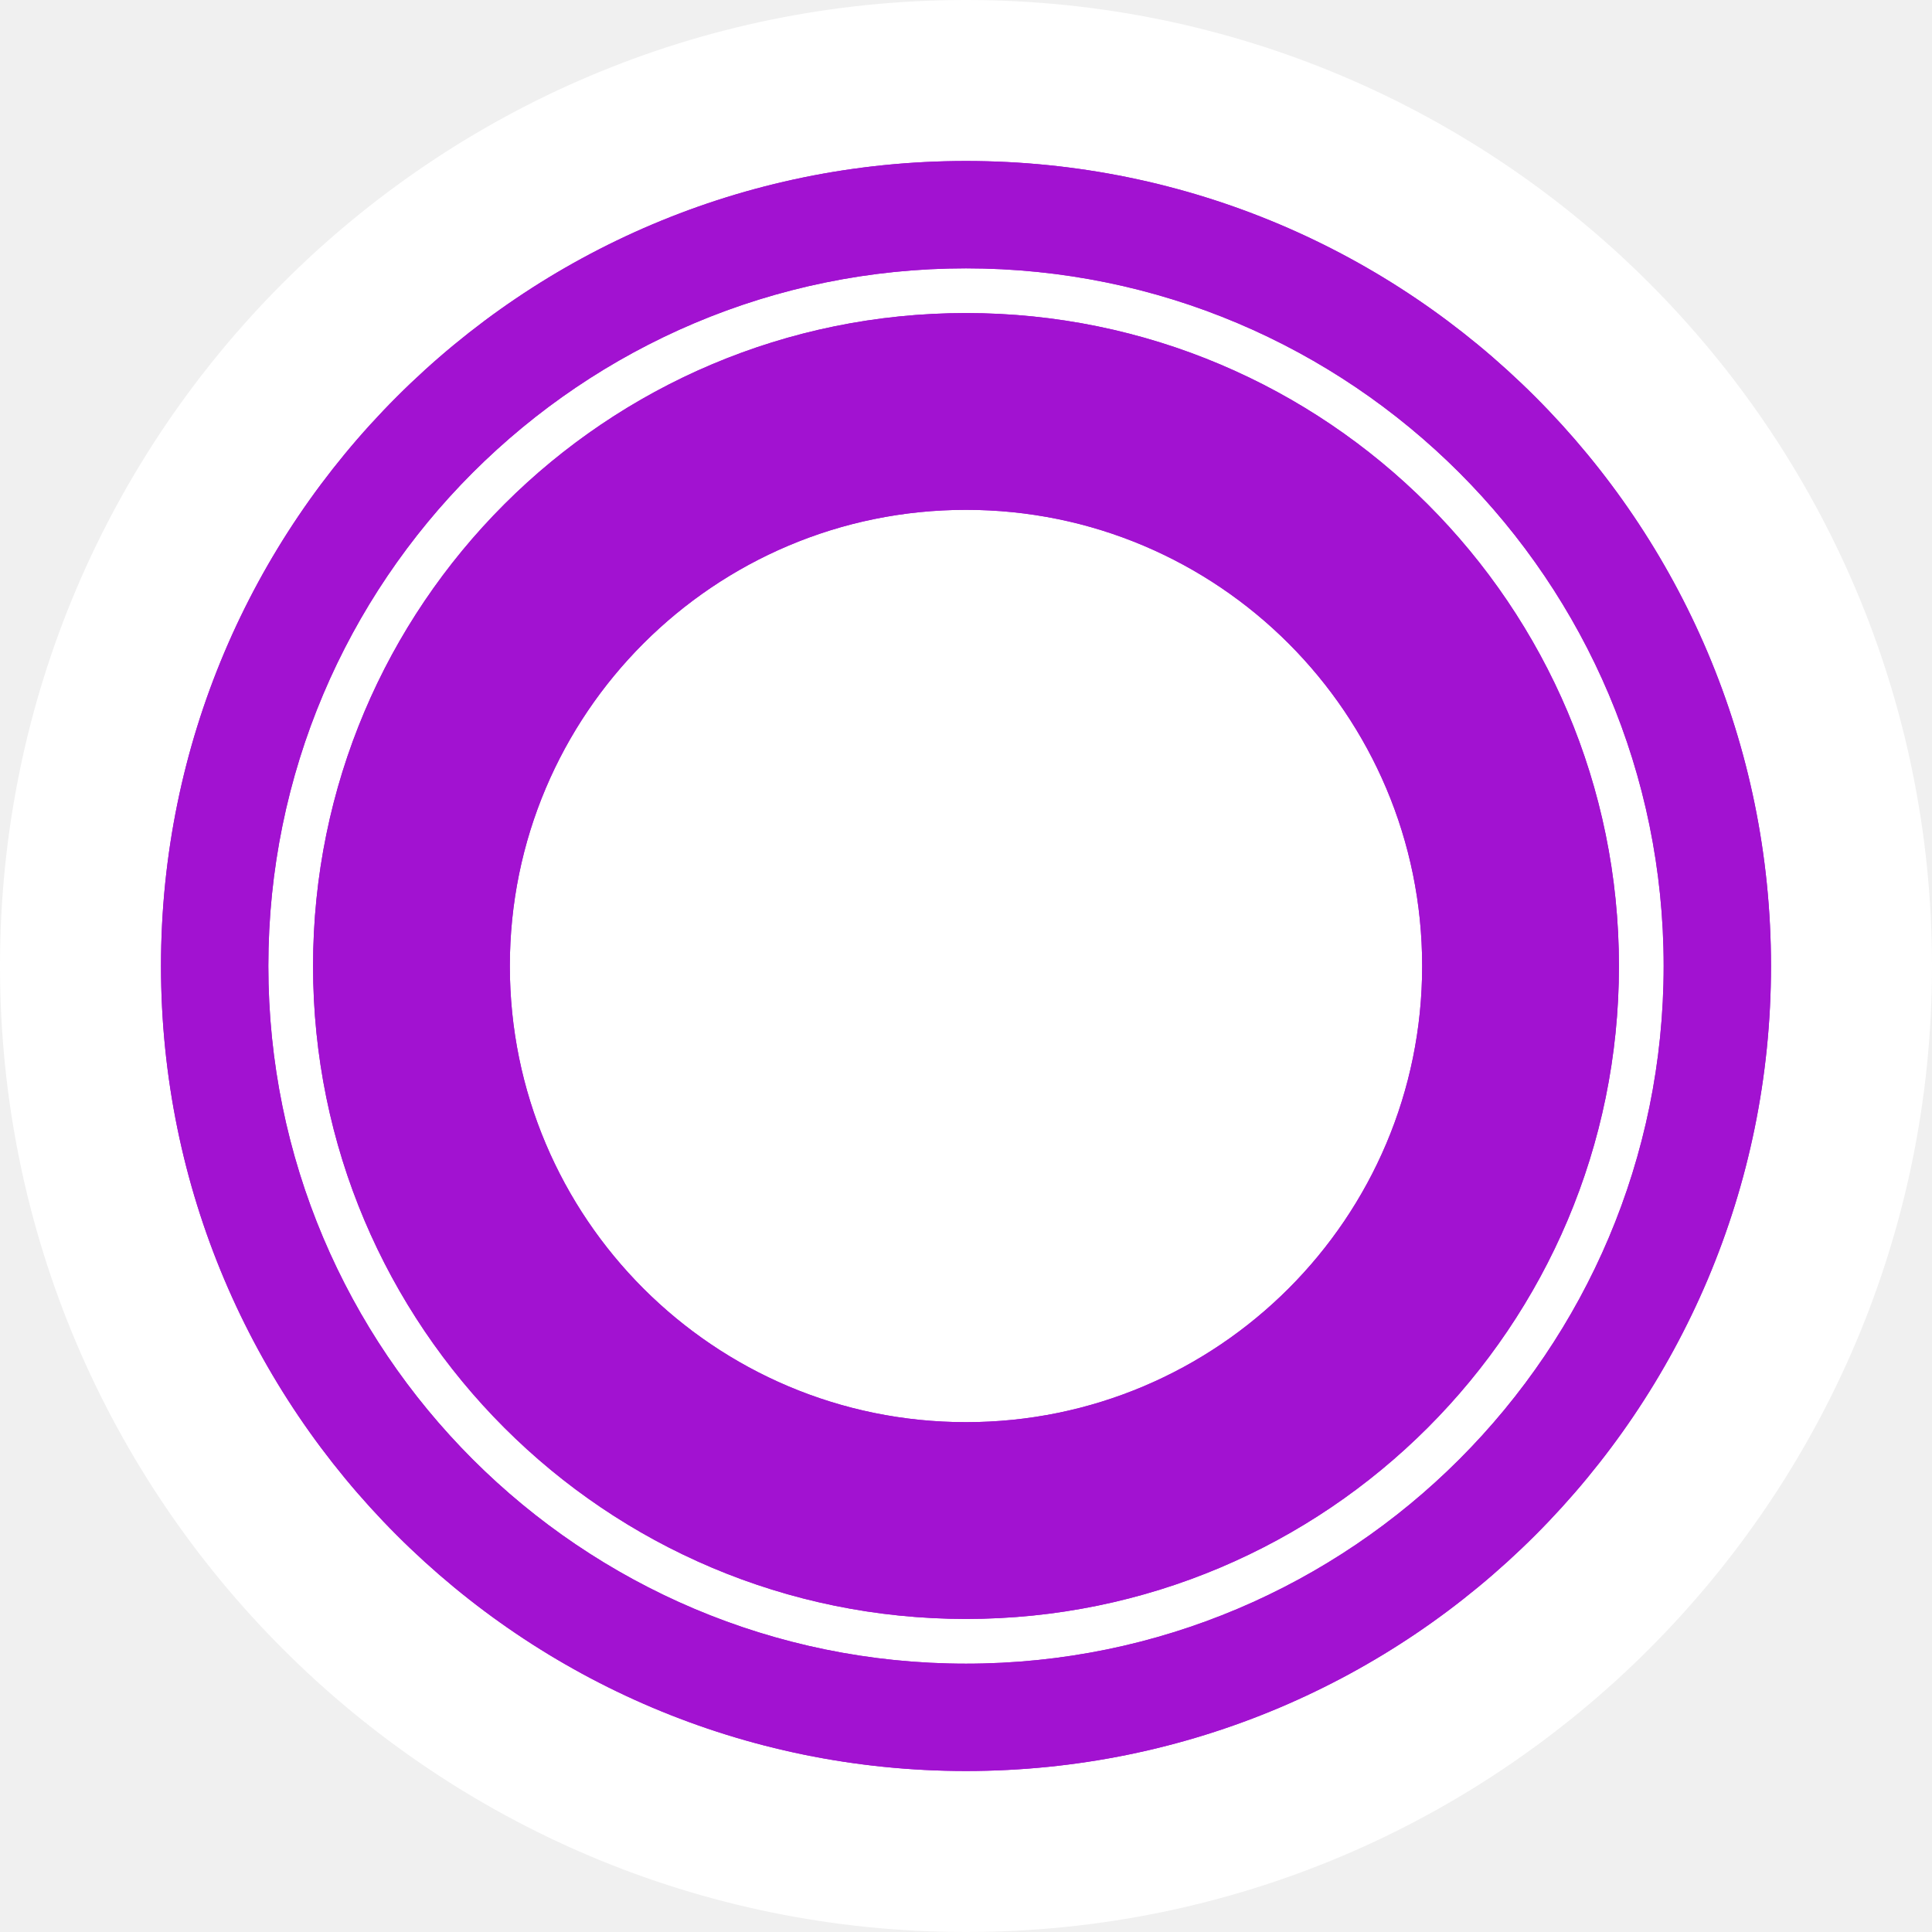
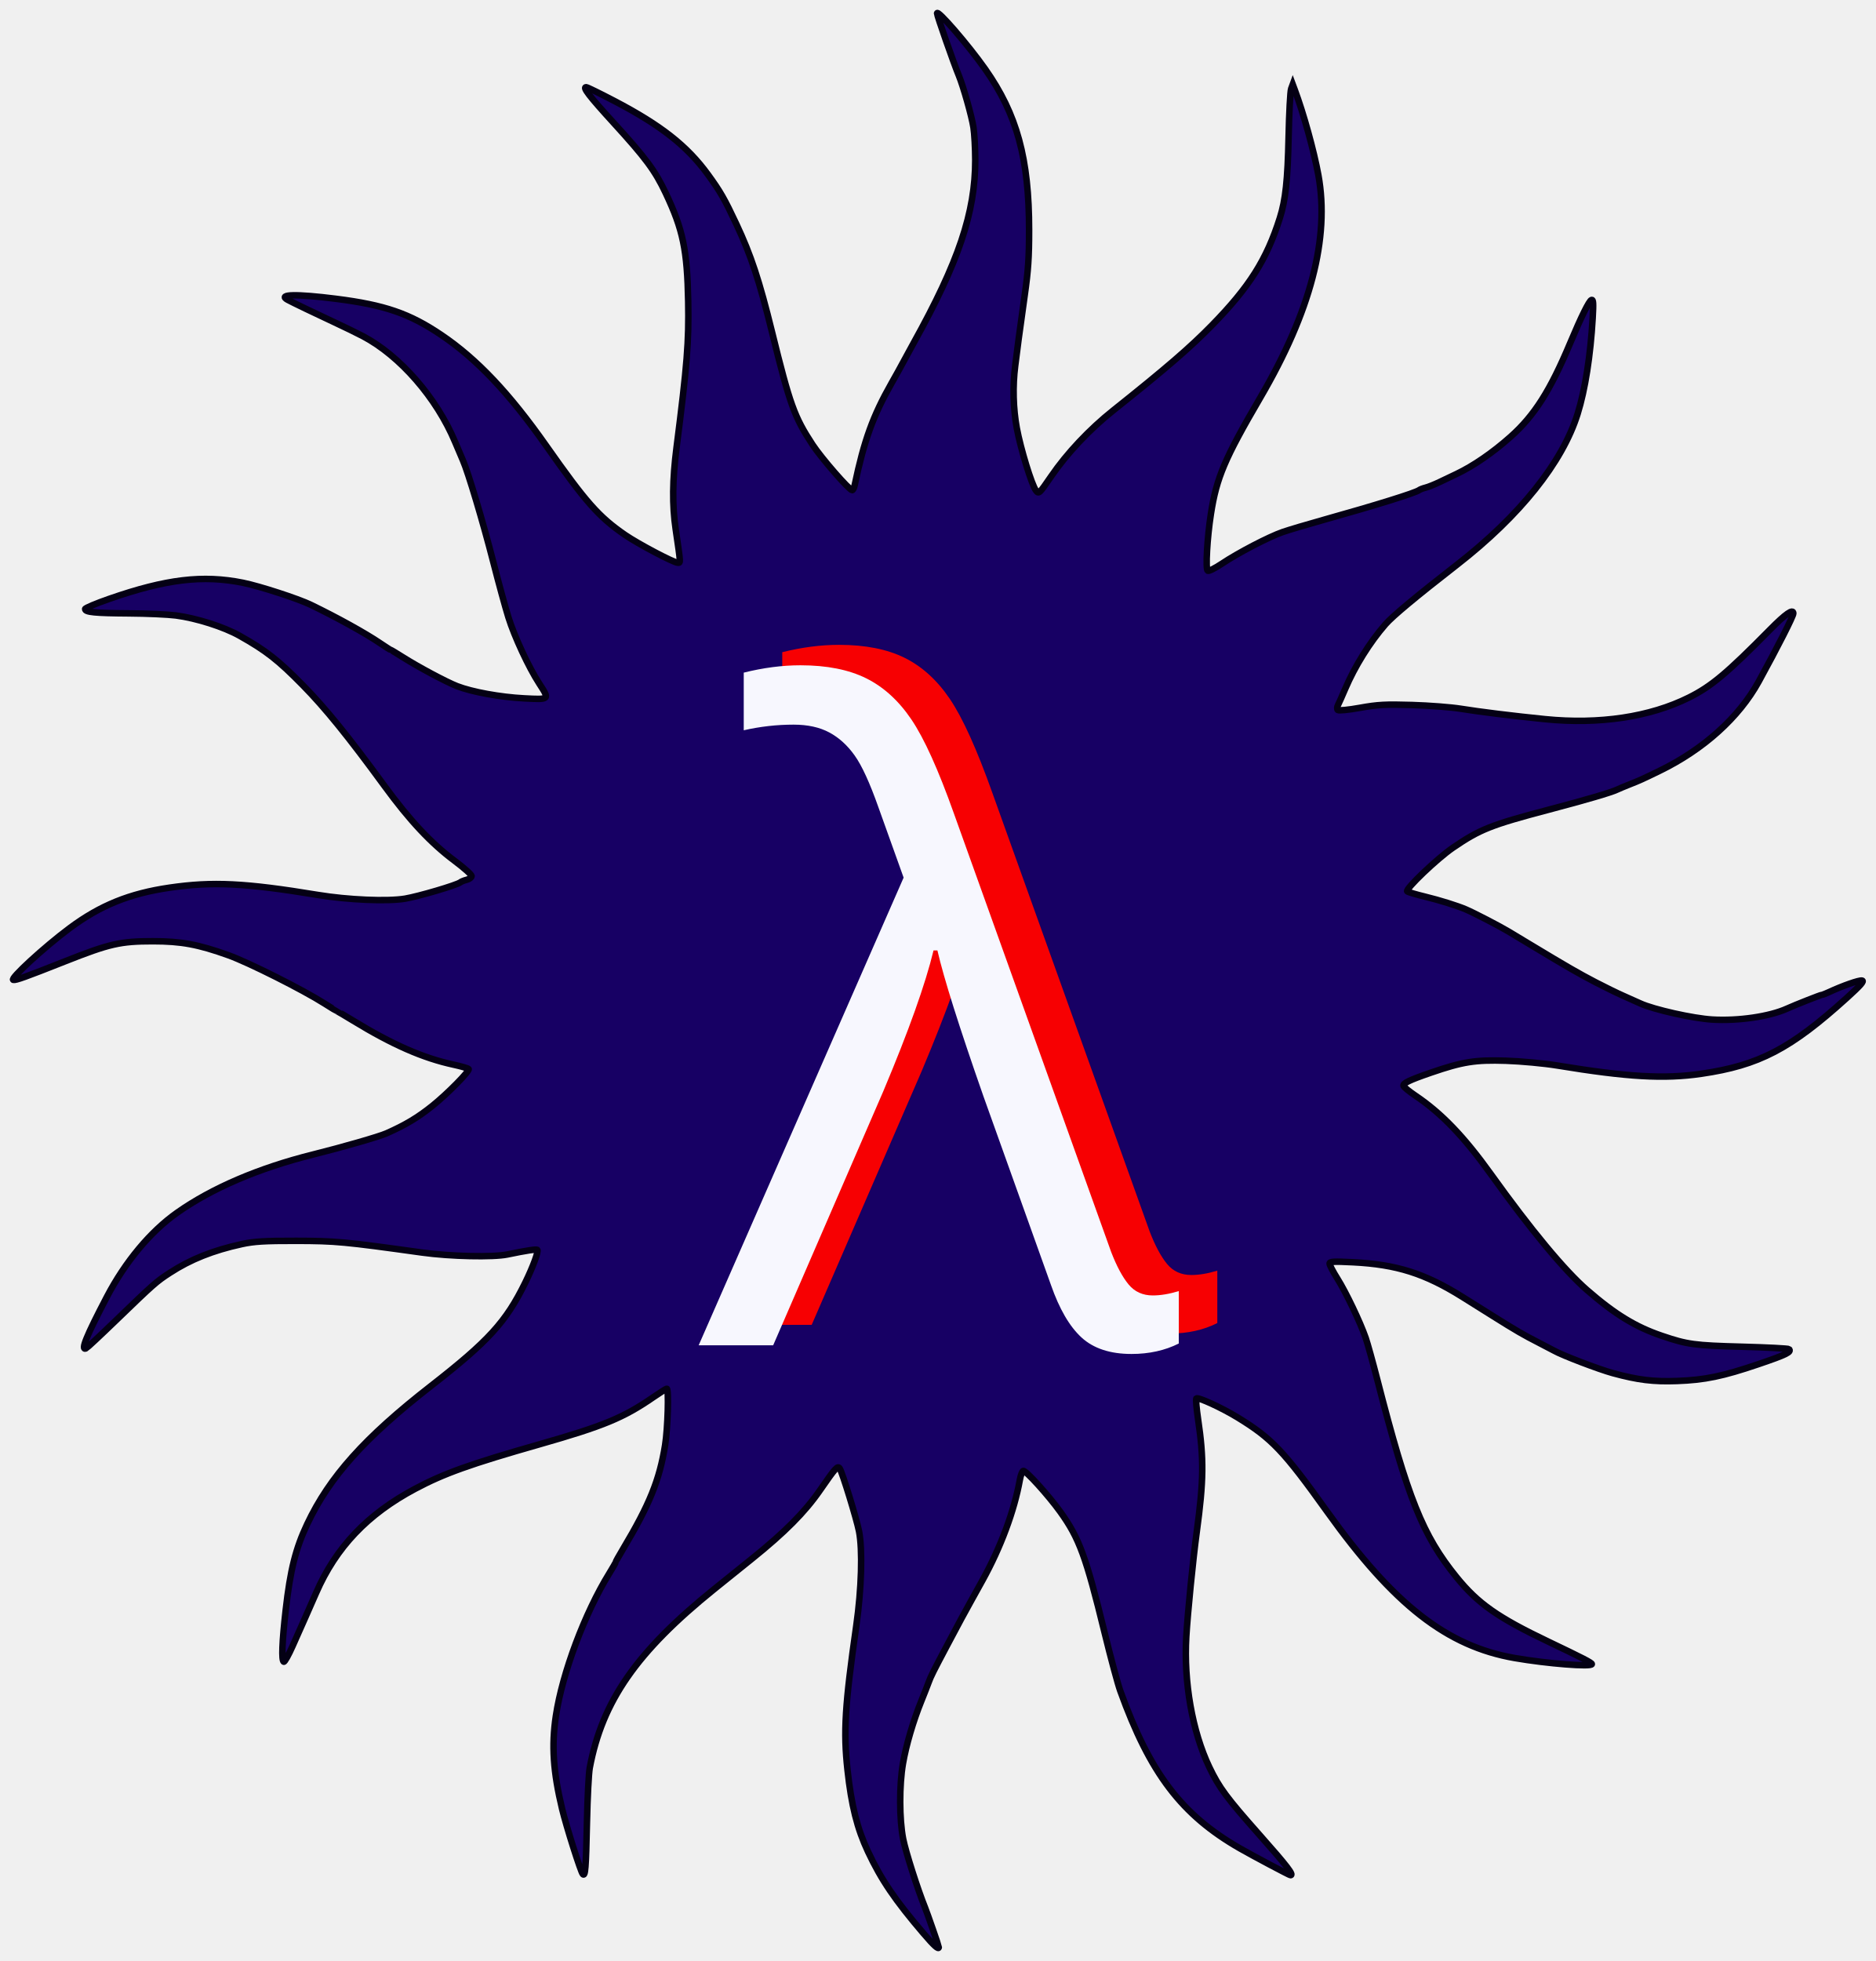
- <svg xmlns="http://www.w3.org/2000/svg" xmlns:xlink="http://www.w3.org/1999/xlink" width="180" height="180" viewBox="0 0 180 180">
+ <svg xmlns="http://www.w3.org/2000/svg" style="isolation:isolate" viewBox="696.962 171.197 634.056 662.792" width="634.056" height="662.792">
  <defs>
-     <path d="M90 165c41.42 0 75-33.58 75-75s-33.58-75-75-75-75 33.58-75 75 33.58 75 75 75zm0-10c35.9 0 65-29.1 65-65s-29.1-65-65-65-65 29.1-65 65 29.1 65 65 65zm0-4.167c33.597 0 60.833-27.236 60.833-60.833 0-33.597-27.236-60.833-60.833-60.833-33.597 0-60.833 27.236-60.833 60.833 0 33.597 27.236 60.833 60.833 60.833zm0-18.333c23.472 0 42.5-19.028 42.5-42.5S113.472 47.5 90 47.5 47.5 66.528 47.5 90s19.028 42.5 42.5 42.5z" id="a" />
+     <clipPath id="_clipPath_BMFoLJ3uqsOQKmxKCUJoJLlebQgUQM8k">
+       <rect x="696.962" y="171.197" width="634.056" height="662.792" />
+     </clipPath>
  </defs>
-   <g fill="none" fill-rule="evenodd">
-     <circle fill="#FFF" cx="90" cy="90" r="90" />
-     <mask id="b" fill="#fff">
-       <use xlink:href="#a" />
-     </mask>
-     <use fill="#A212D1" xlink:href="#a" />
-     <path d="M0 0h180v180H0z" mask="url(#b)" fill="#A212D1" />
+   <g clip-path="url(#_clipPath_BMFoLJ3uqsOQKmxKCUJoJLlebQgUQM8k)">
+     <path d=" M 1009.235 824.775 C 999.557 813.471 994.836 806.521 990.375 797.013 C 986.711 789.204 984.763 781.444 983.447 769.404 C 982.028 756.429 982.562 747.687 986.425 720.628 C 988.194 708.235 988.576 694.924 987.342 688.724 C 986.491 684.452 981.714 668.913 980.835 667.557 C 980.124 666.461 979.496 667.152 974.095 674.958 C 969.011 682.307 962.246 689.108 951.128 698.05 C 945.758 702.369 939.996 707.007 938.323 708.357 C 912.183 729.449 900.555 746.154 896.316 768.707 C 895.975 770.517 895.552 778.801 895.374 787.113 C 895.038 802.833 894.821 805.544 893.969 804.618 C 893.269 803.857 888.414 788.562 886.978 782.595 C 883.958 770.043 883.363 761.154 884.872 751.145 C 887.064 736.608 894.62 716.449 902.925 702.977 C 904.125 701.031 905.107 699.308 905.107 699.149 C 905.107 698.99 906.23 696.981 907.602 694.685 C 916.536 679.736 919.91 671.399 921.795 659.627 C 922.7 653.972 923.088 640.562 922.347 640.562 C 922.141 640.562 920.093 641.858 917.796 643.443 C 907.749 650.374 901 653.168 879.451 659.314 C 855.835 666.05 847.086 669.18 837.294 674.39 C 821.18 682.967 810.544 694.149 803.819 709.584 C 802.643 712.283 800.939 716.148 800.034 718.173 C 799.128 720.198 797.26 724.399 795.882 727.509 C 794.505 730.619 793.153 733.018 792.878 732.841 C 792.074 732.322 792.303 726.255 793.536 715.412 C 795.077 701.855 796.904 694.559 800.831 686.269 C 808.39 670.315 820.228 657.107 842.578 639.689 C 862.117 624.461 868.016 617.998 874.541 604.665 C 877.128 599.379 879.063 594.123 878.601 593.64 C 878.31 593.336 874.815 593.87 868.513 595.183 C 863.692 596.187 849.149 595.866 839.643 594.545 C 813.179 590.867 810.427 590.611 797.077 590.585 C 786.461 590.565 782.854 590.781 778.712 591.685 C 768.947 593.816 761.377 596.837 754.355 601.406 C 749.781 604.383 748.942 605.123 736.126 617.504 C 730.858 622.593 726.3 626.848 725.998 626.961 C 724.183 627.636 726.137 622.825 733.043 609.614 C 739.308 597.632 747.806 587.441 756.859 581.058 C 768.638 572.753 784.461 565.979 802.735 561.421 C 812.879 558.89 825.083 555.374 827.607 554.255 C 834.059 551.393 838.195 548.914 843.141 544.946 C 848.282 540.821 855.905 533.07 855.368 532.513 C 855.114 532.25 852.833 531.589 850.298 531.043 C 839.982 528.821 829.582 524.26 816.257 516.115 C 813.406 514.373 810.99 512.947 810.887 512.947 C 810.784 512.947 808.889 511.794 806.676 510.384 C 799.343 505.713 781.033 496.511 774.178 494.051 C 763.968 490.388 758.229 489.326 748.638 489.326 C 737.619 489.326 734 490.151 718.988 496.091 C 705.463 501.444 702.341 502.565 701.461 502.387 C 700.133 502.118 711.975 491.245 720.521 484.888 C 730.856 477.2 740.786 473.179 754.283 471.217 C 768.884 469.095 779.816 469.631 804.416 473.678 C 814.611 475.355 827.971 475.923 833.894 474.932 C 838.454 474.169 851.425 470.34 852.553 469.424 C 852.879 469.159 853.873 468.76 854.761 468.539 C 855.649 468.317 856.376 467.753 856.376 467.285 C 856.376 466.817 853.8 464.51 850.651 462.158 C 842.673 456.199 835.465 448.506 826.96 436.871 C 814.706 420.107 806.929 410.512 799.344 402.799 C 790.947 394.26 786.923 391.113 777.948 386.067 C 772.6 383.06 763.39 380.128 756.428 379.216 C 753.775 378.868 746.578 378.551 740.433 378.511 C 728.996 378.437 725.74 378.112 725.74 377.044 C 725.74 376.71 729.431 375.153 733.942 373.585 C 753.103 366.923 765.538 365.433 779.116 368.172 C 784.69 369.296 797.658 373.508 802.017 375.61 C 810.8 379.846 820.475 385.198 825.415 388.554 C 827.278 389.819 828.902 390.855 829.024 390.855 C 829.146 390.855 830.963 391.945 833.062 393.277 C 838.302 396.604 847.773 401.661 851.469 403.106 C 856.483 405.067 866.154 406.827 874.134 407.231 C 882.876 407.673 882.812 407.736 879.234 402.205 C 875.654 396.671 870.858 386.363 868.814 379.812 C 867.813 376.606 865.509 368.185 863.693 361.099 C 860.226 347.569 855.242 330.899 853.42 326.742 C 852.829 325.392 851.653 322.631 850.808 320.606 C 844.57 305.665 832.189 291.448 819.664 284.84 C 817.734 283.822 813.381 281.699 809.991 280.123 C 803.726 277.21 795.709 273.353 794.174 272.512 C 790.725 270.624 797.217 270.498 810.578 272.191 C 827.041 274.278 835.375 277.142 846.145 284.414 C 858.164 292.53 869.083 304.059 881.579 321.829 C 895.059 341.001 899.337 345.84 908.213 351.966 C 912.639 355.02 924.749 361.406 926.114 361.406 C 927.063 361.406 927.089 361.801 925.372 350.109 C 924.165 341.885 924.253 333.457 925.661 322.447 C 929.237 294.477 929.854 286.73 929.594 273.057 C 929.263 255.639 927.846 248.829 921.967 236.404 C 918.375 228.814 915.283 224.65 904.307 212.625 C 896.122 203.658 893.818 200.661 895.11 200.661 C 895.448 200.661 899.75 202.766 904.671 205.339 C 920.401 213.565 929.214 220.491 936.265 230.172 C 940.447 235.912 941.87 238.395 945.899 246.983 C 950.849 257.537 953.622 265.933 957.951 283.485 C 964.01 308.047 965.456 312.061 971.64 321.495 C 974.611 326.026 984.049 336.865 985.024 336.865 C 985.295 336.865 985.677 336.106 985.872 335.178 C 989.069 320.036 992.053 311.782 998.325 300.735 C 999.783 298.166 1001.558 294.961 1002.269 293.611 C 1002.981 292.261 1004.56 289.362 1005.778 287.169 C 1021.009 259.755 1026.644 243.037 1026.633 225.288 C 1026.63 221.361 1026.356 216.39 1026.022 214.243 C 1025.429 210.423 1022.576 200.328 1021.057 196.673 C 1019.394 192.675 1013.721 176.471 1013.721 175.722 C 1013.721 174.21 1024.25 186.39 1029.976 194.526 C 1040.749 209.832 1044.838 224.806 1044.838 248.946 C 1044.838 258.226 1044.539 262.662 1043.355 270.954 C 1042.539 276.667 1041.606 283.411 1041.281 285.942 C 1040.955 288.473 1040.442 292.476 1040.14 294.838 C 1039.267 301.659 1039.463 309.337 1040.678 315.886 C 1041.985 322.932 1045.739 335.15 1047.161 336.985 C 1048.121 338.223 1048.232 338.119 1052.296 332.19 C 1057.671 324.349 1065.222 316.336 1073.313 309.89 C 1091.105 295.715 1099.361 288.59 1106.682 281.093 C 1119.347 268.125 1125.13 258.978 1129.608 244.835 C 1131.521 238.792 1132.246 232.07 1132.556 217.482 C 1132.729 209.355 1133.116 202.038 1133.415 201.223 L 1133.959 199.74 L 1134.625 201.518 C 1137.599 209.456 1141.143 222.252 1142.629 230.417 C 1146.492 251.64 1140.01 276.451 1122.995 305.575 C 1110.931 326.222 1108.21 332.623 1106.302 344.841 C 1105.03 352.98 1104.432 363.599 1105.216 364.105 C 1105.558 364.326 1107.697 363.261 1109.97 361.739 C 1115.477 358.05 1125.913 352.619 1130.595 351.005 C 1132.673 350.289 1138.865 348.446 1144.355 346.91 C 1161.872 342.01 1175.433 337.793 1176.647 336.869 C 1176.97 336.623 1177.968 336.238 1178.865 336.014 C 1179.761 335.79 1181.875 334.946 1183.561 334.138 C 1185.248 333.33 1187.817 332.106 1189.27 331.418 C 1194.986 328.711 1201.608 324.157 1207.607 318.808 C 1215.652 311.636 1220.997 303.234 1227.736 287.169 C 1231.482 278.241 1234.154 272.833 1234.95 272.572 C 1235.56 272.371 1235.641 273.603 1235.349 278.671 C 1234.618 291.368 1232.803 302.92 1230.261 311.056 C 1225.109 327.541 1210.707 345.554 1189.462 362.082 C 1175.679 372.805 1167.695 379.453 1165.316 382.187 C 1159.951 388.355 1154.98 396.325 1151.682 404.047 C 1150.673 406.409 1149.581 408.858 1149.256 409.488 C 1148.924 410.129 1148.886 410.867 1149.169 411.163 C 1149.452 411.458 1152.77 411.133 1156.703 410.424 C 1162.675 409.346 1165.319 409.204 1174.299 409.476 C 1180.112 409.652 1187.51 410.223 1190.739 410.744 C 1197.167 411.781 1208.689 413.203 1219.214 414.257 C 1237.617 416.101 1254.698 413.537 1267.898 406.95 C 1275.456 403.178 1280.721 398.767 1295.308 383.984 C 1300.587 378.634 1303.172 376.84 1303.172 378.526 C 1303.172 379.468 1297.924 389.803 1291.493 401.525 C 1284.82 413.688 1272.796 424.519 1257.964 431.725 C 1252.108 434.571 1251.242 434.963 1247.983 436.247 C 1246.207 436.946 1244.226 437.775 1243.58 438.089 C 1241.637 439.033 1233.117 441.53 1220.457 444.867 C 1200.968 450.003 1197.204 451.498 1188.119 457.709 C 1182.785 461.355 1171.893 471.755 1172.66 472.469 C 1172.916 472.707 1175.604 473.505 1178.633 474.242 C 1183.666 475.466 1189.531 477.296 1192.5 478.569 C 1195.353 479.792 1203.946 484.248 1206.999 486.087 C 1208.838 487.195 1212.141 489.184 1214.338 490.508 C 1226.706 497.959 1230.581 500.195 1236.24 503.145 C 1239.308 504.744 1243.535 506.811 1245.634 507.739 C 1247.733 508.666 1250.345 509.834 1251.437 510.334 C 1256.019 512.432 1269.294 515.408 1275.78 515.792 C 1284.627 516.316 1295.166 514.772 1301.065 512.088 C 1303.851 510.821 1312.459 507.427 1312.888 507.427 C 1313.098 507.427 1314.102 507.04 1315.119 506.567 C 1319.865 504.362 1325.415 502.416 1326.396 502.613 C 1327.205 502.776 1325.92 504.245 1321.344 508.393 C 1302.244 525.704 1291.566 531.276 1272.054 534.116 C 1259.51 535.942 1247.163 535.234 1223.323 531.32 C 1218.964 530.604 1211.169 529.88 1206.003 529.711 C 1195.658 529.371 1191.373 530.051 1180.683 533.73 C 1173.256 536.287 1171.055 537.363 1171.422 538.257 C 1171.596 538.679 1173.371 540.125 1175.367 541.472 C 1184.287 547.489 1191.807 555.312 1201.028 568.167 C 1214.503 586.952 1225.813 600.579 1233.42 607.195 C 1242.849 615.396 1249.788 619.647 1258.689 622.675 C 1267.353 625.623 1269.707 625.943 1285.961 626.376 C 1294.417 626.601 1301.511 626.968 1301.725 627.192 C 1302.646 628.155 1300.804 629.06 1291.478 632.229 C 1279.291 636.371 1273.278 637.616 1263.833 637.958 C 1255.836 638.247 1250.655 637.612 1242.207 635.31 C 1237.429 634.009 1225.041 629.273 1222.238 627.677 C 1221.704 627.373 1219.418 626.179 1217.158 625.024 C 1211.942 622.357 1209.509 620.944 1201.728 616.063 C 1198.266 613.891 1193.584 610.958 1191.324 609.544 C 1178.582 601.576 1169.068 598.562 1154.322 597.824 C 1147.738 597.494 1146.41 597.572 1146.411 598.289 C 1146.411 598.763 1147.599 601.038 1149.049 603.344 C 1151.938 607.936 1156.778 618.077 1158.615 623.386 C 1159.257 625.242 1161.024 631.592 1162.541 637.497 C 1172.842 677.594 1177.858 690.1 1189.307 704.233 C 1196.566 713.194 1203.26 717.896 1220.387 726.064 C 1232.033 731.619 1235.065 733.183 1235.065 733.638 C 1235.065 734.68 1219.988 733.498 1209.025 731.596 C 1186.071 727.614 1168.165 713.644 1145.586 682.1 C 1130.877 661.552 1126.866 657.336 1115.293 650.26 C 1109.954 646.996 1101.911 643.301 1101.372 643.865 C 1101.156 644.09 1101.418 647.236 1101.954 650.856 C 1103.952 664.342 1103.865 671.597 1101.496 689.034 C 1100.262 698.114 1098.446 716.33 1097.977 724.312 C 1097.071 739.756 1100.015 756.446 1105.768 768.487 C 1109.078 775.413 1111.628 778.85 1122.842 791.494 C 1132.085 801.917 1134.443 804.992 1133.192 804.992 C 1132.835 804.992 1120.459 798.422 1116.073 795.905 C 1096.358 784.589 1085.72 770.587 1075.665 742.718 C 1074.813 740.356 1072.411 731.439 1070.327 722.902 C 1064.081 697.307 1061.787 691.058 1055.356 682.127 C 1051.33 676.535 1043.654 668.075 1042.859 668.352 C 1042.506 668.476 1041.997 669.797 1041.728 671.289 C 1039.83 681.84 1035.255 694.154 1029.096 705.292 C 1028.163 706.98 1026.403 710.155 1025.185 712.348 C 1022.707 716.809 1021.694 718.689 1017.245 727.073 C 1012.497 736.019 1011.581 737.849 1010.905 739.741 C 1010.56 740.704 1009.439 743.562 1008.414 746.093 C 1005.656 752.895 1003.269 761.02 1002.195 767.26 C 1000.928 774.616 1000.958 786.065 1002.26 792.721 C 1003.105 797.043 1007.194 809.862 1009.696 816.036 C 1010.473 817.953 1014.309 828.983 1014.309 829.3 C 1014.309 830.269 1012.724 828.858 1009.232 824.778 L 1009.235 824.775 Z " fill="rgb(23,0,100)" vector-effect="non-scaling-stroke" stroke-width="2.198" stroke="rgb(4,0,20)" stroke-linejoin="miter" stroke-linecap="butt" stroke-miterlimit="4" />
+     <g transform="matrix(1,0,0,1,943.011,298.321)">
+       <text transform="matrix(1,0,0,1,5.195,320.654)" style="font-family:&quot;Open Sans&quot;;font-weight:400;font-size:300px;font-style:normal;fill:#f70002;stroke:none;">λ</text>
+     </g>
+     <g transform="matrix(1,0,0,1,929.991,305.228)">
+       <text transform="matrix(1,0,0,1,5.195,320.654)" style="font-family:&quot;Open Sans&quot;;font-weight:400;font-size:300px;font-style:normal;fill:#f7f7fe;stroke:none;">λ</text>
+     </g>
  </g>
</svg>
